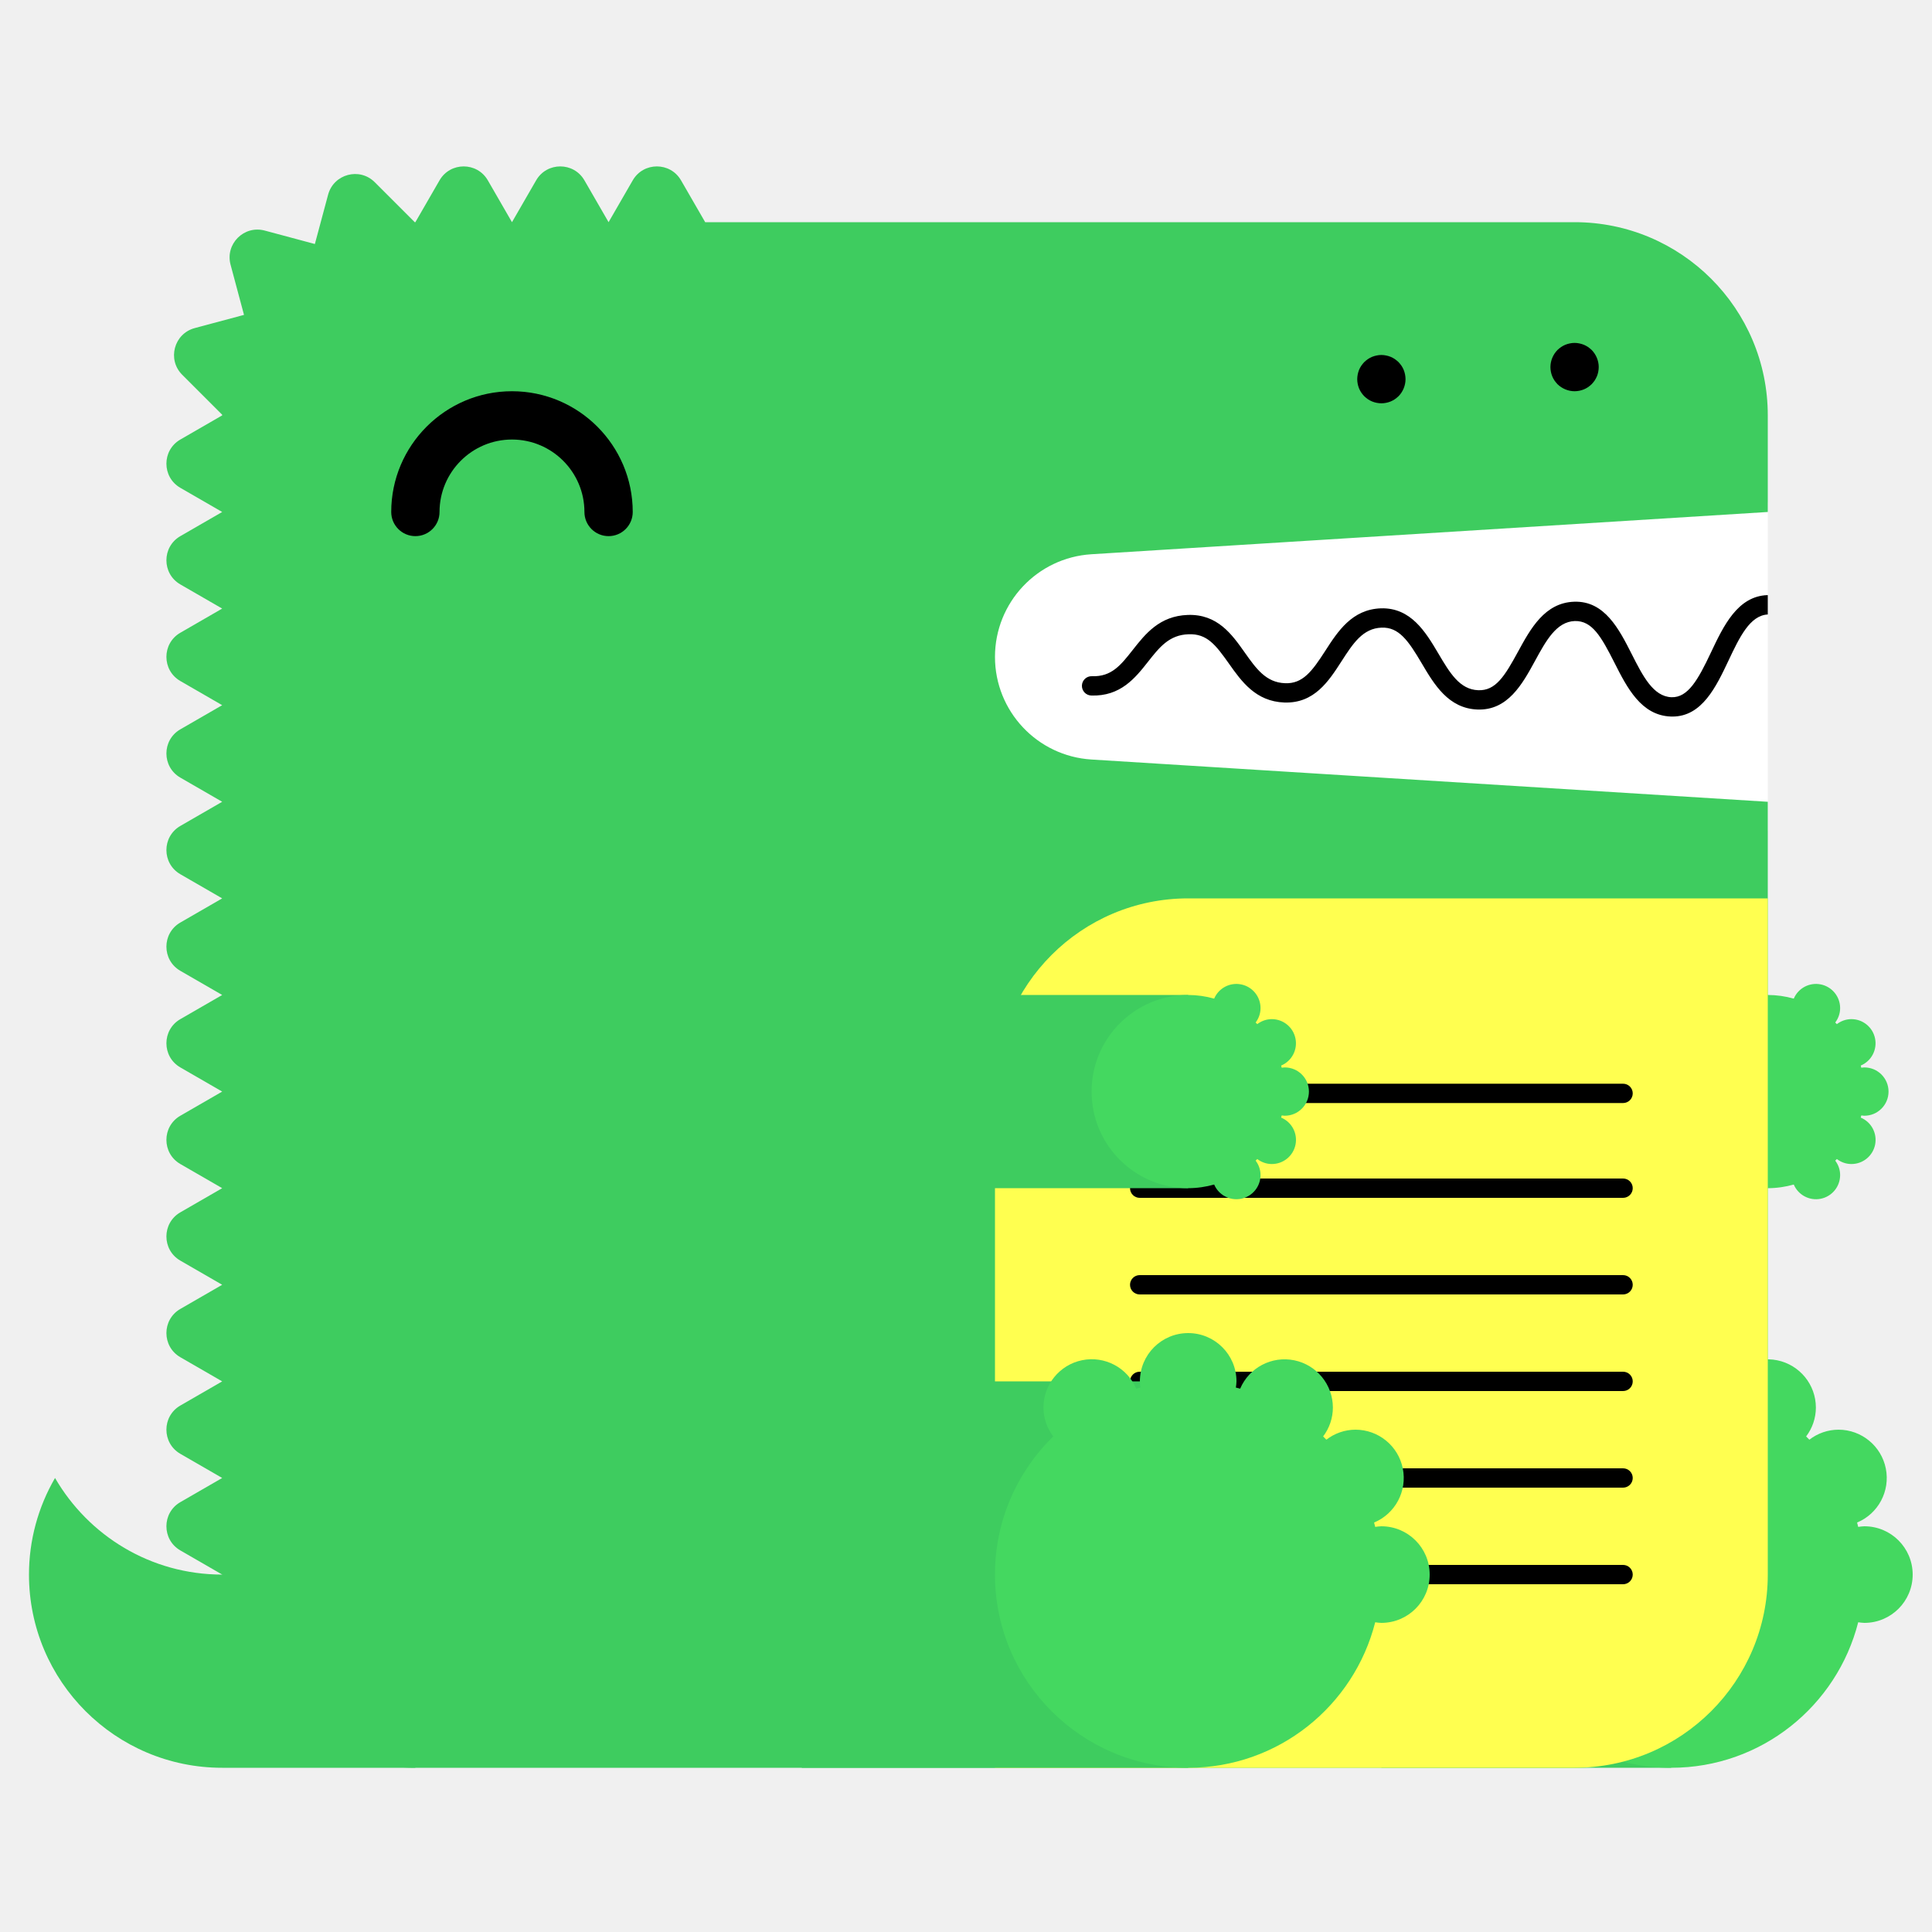
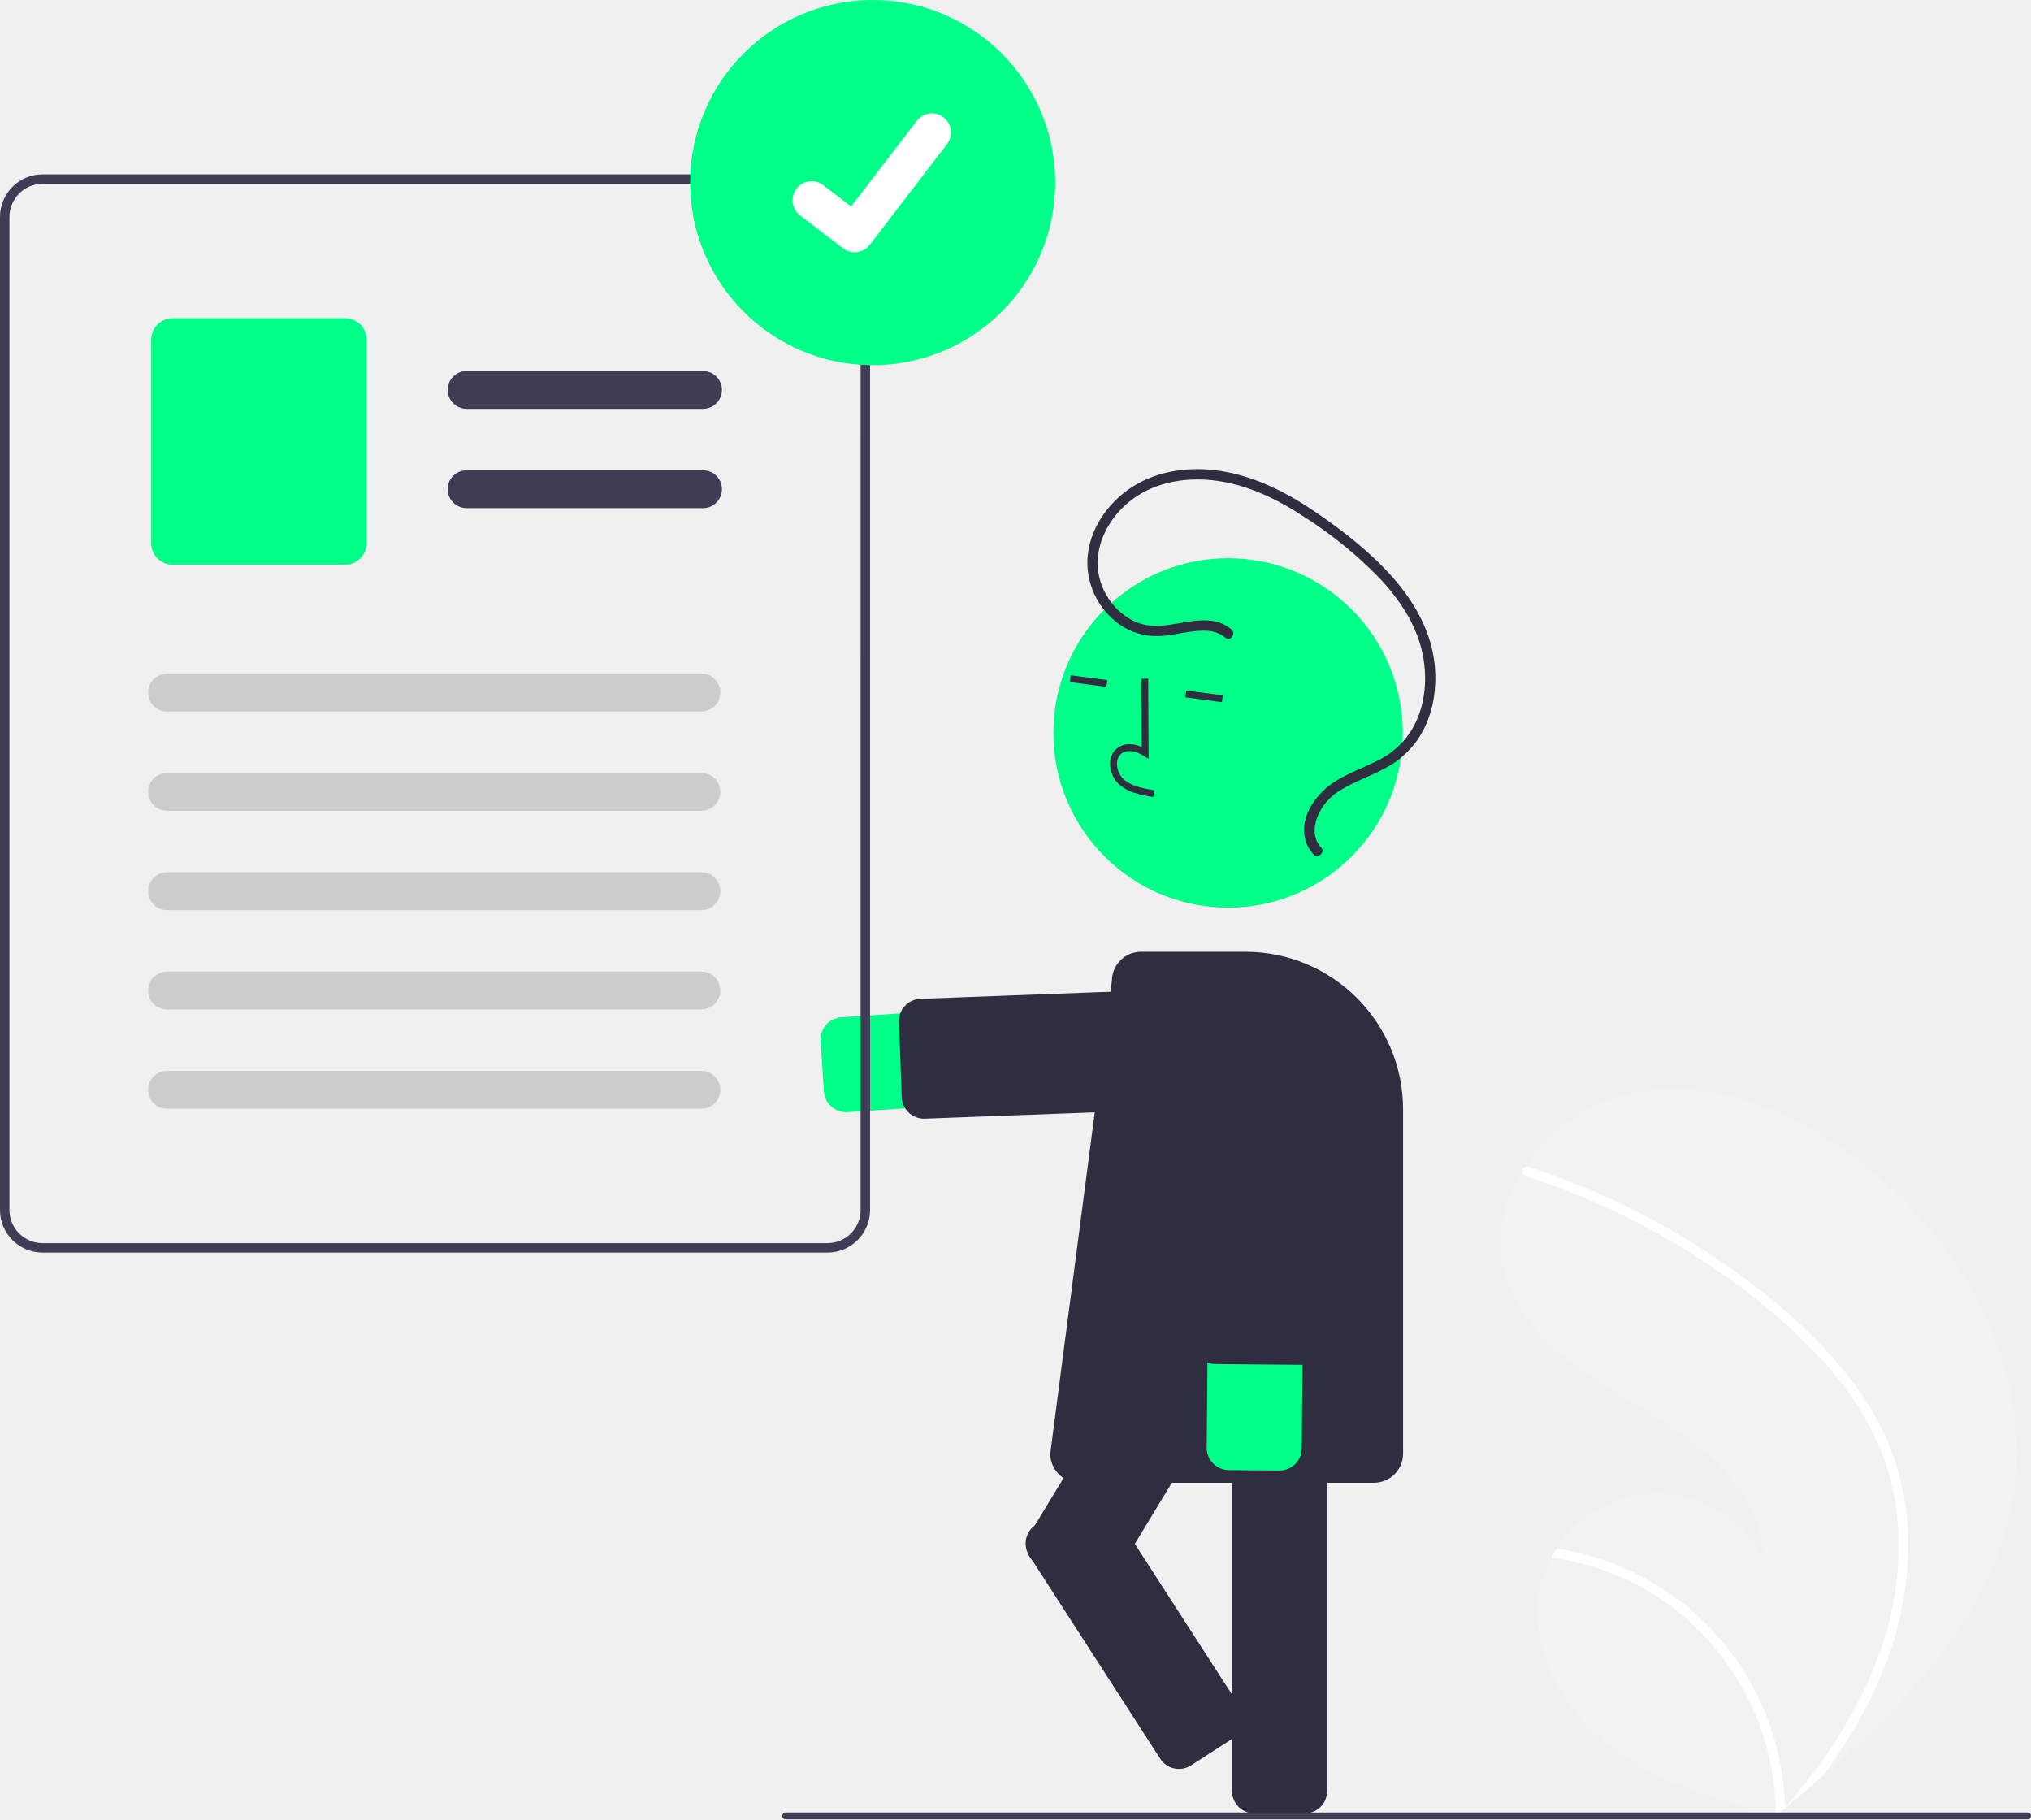
- <svg xmlns="http://www.w3.org/2000/svg" width="200" height="200" viewBox="0 0 200 200">
-   <g fill="none" fill-rule="evenodd">
-     <path fill="#FFF" d="M99 52h84v34H99z" />
-     <path d="M23 163c-7.398 0-13.843-4.027-17.303-10A19.886 19.886 0 0 0 3 163c0 11.046 8.954 20 20 20h20v-20H23z" fill="#3ECC5F" />
-     <path d="M112.98 57.376L183 53V43c0-11.046-8.954-20-20-20H73l-2.5-4.33c-1.112-1.925-3.889-1.925-5 0L63 23l-2.5-4.33c-1.111-1.925-3.889-1.925-5 0L53 23l-2.5-4.33c-1.111-1.925-3.889-1.925-5 0L43 23c-.022 0-.042.003-.065.003l-4.142-4.141c-1.57-1.571-4.252-.853-4.828 1.294l-1.369 5.104-5.192-1.392c-2.148-.575-4.111 1.389-3.535 3.536l1.39 5.193-5.102 1.367c-2.148.576-2.867 3.259-1.296 4.83l4.142 4.142c0 .021-.003.042-.003.064l-4.33 2.5c-1.925 1.111-1.925 3.889 0 5L23 53l-4.33 2.5c-1.925 1.111-1.925 3.889 0 5L23 63l-4.33 2.5c-1.925 1.111-1.925 3.889 0 5L23 73l-4.33 2.5c-1.925 1.111-1.925 3.889 0 5L23 83l-4.33 2.5c-1.925 1.111-1.925 3.889 0 5L23 93l-4.33 2.5c-1.925 1.111-1.925 3.889 0 5L23 103l-4.33 2.5c-1.925 1.111-1.925 3.889 0 5L23 113l-4.33 2.5c-1.925 1.111-1.925 3.889 0 5L23 123l-4.33 2.5c-1.925 1.111-1.925 3.889 0 5L23 133l-4.33 2.5c-1.925 1.111-1.925 3.889 0 5L23 143l-4.33 2.5c-1.925 1.111-1.925 3.889 0 5L23 153l-4.33 2.5c-1.925 1.111-1.925 3.889 0 5L23 163c0 11.046 8.954 20 20 20h120c11.046 0 20-8.954 20-20V83l-70.02-4.376A10.645 10.645 0 0 1 103 68c0-5.621 4.37-10.273 9.98-10.624" fill="#3ECC5F" />
-     <path fill="#3ECC5F" d="M143 183h30v-40h-30z" />
-     <path d="M193 158c-.219 0-.428.037-.639.064-.038-.15-.074-.301-.116-.451A5 5 0 0 0 190.32 148a4.96 4.96 0 0 0-3.016 1.036 26.531 26.531 0 0 0-.335-.336 4.955 4.955 0 0 0 1.011-2.987 5 5 0 0 0-9.599-1.959c-.148-.042-.297-.077-.445-.115.027-.211.064-.42.064-.639a5 5 0 0 0-5-5 5 5 0 0 0-5 5c0 .219.037.428.064.639-.148.038-.297.073-.445.115a4.998 4.998 0 0 0-9.599 1.959c0 1.125.384 2.151 1.011 2.987-3.717 3.632-6.031 8.693-6.031 14.3 0 11.046 8.954 20 20 20 9.339 0 17.16-6.41 19.361-15.064.211.027.42.064.639.064a5 5 0 0 0 5-5 5 5 0 0 0-5-5" fill="#44D860" />
-     <path fill="#3ECC5F" d="M153 123h30v-20h-30z" />
-     <path d="M193 115.5a2.5 2.5 0 1 0 0-5c-.109 0-.214.019-.319.032-.02-.075-.037-.15-.058-.225a2.501 2.501 0 0 0-.963-4.807c-.569 0-1.088.197-1.508.518a6.653 6.653 0 0 0-.168-.168c.314-.417.506-.931.506-1.494a2.5 2.5 0 0 0-4.8-.979A9.987 9.987 0 0 0 183 103c-5.522 0-10 4.478-10 10s4.478 10 10 10c.934 0 1.833-.138 2.69-.377a2.5 2.5 0 0 0 4.8-.979c0-.563-.192-1.077-.506-1.494.057-.055.113-.111.168-.168.42.321.939.518 1.508.518a2.5 2.5 0 0 0 .963-4.807c.021-.074.038-.15.058-.225.105.013.21.032.319.032" fill="#44D860" />
-     <path d="M63 55.5a2.5 2.5 0 0 1-2.5-2.5c0-4.136-3.364-7.5-7.5-7.5s-7.5 3.364-7.5 7.5a2.5 2.5 0 1 1-5 0c0-6.893 5.607-12.5 12.5-12.5S65.5 46.107 65.5 53a2.5 2.5 0 0 1-2.5 2.5" fill="#000" />
-     <path d="M103 183h60c11.046 0 20-8.954 20-20V93h-60c-11.046 0-20 8.954-20 20v70z" fill="#FFFF50" />
-     <path d="M168.02 124h-50.04a1 1 0 1 1 0-2h50.04a1 1 0 1 1 0 2m0 20h-50.04a1 1 0 1 1 0-2h50.04a1 1 0 1 1 0 2m0 20h-50.04a1 1 0 1 1 0-2h50.04a1 1 0 1 1 0 2m0-49.814h-50.04a1 1 0 1 1 0-2h50.04a1 1 0 1 1 0 2m0 19.814h-50.04a1 1 0 1 1 0-2h50.04a1 1 0 1 1 0 2m0 20h-50.04a1 1 0 1 1 0-2h50.04a1 1 0 1 1 0 2M183 61.611c-.012 0-.022-.006-.034-.005-3.09.105-4.552 3.196-5.842 5.923-1.346 2.85-2.387 4.703-4.093 4.647-1.889-.068-2.969-2.202-4.113-4.46-1.314-2.594-2.814-5.536-5.963-5.426-3.046.104-4.513 2.794-5.807 5.167-1.377 2.528-2.314 4.065-4.121 3.994-1.927-.07-2.951-1.805-4.136-3.813-1.321-2.236-2.848-4.75-5.936-4.664-2.994.103-4.465 2.385-5.763 4.4-1.373 2.13-2.335 3.428-4.165 3.351-1.973-.07-2.992-1.51-4.171-3.177-1.324-1.873-2.816-3.993-5.895-3.89-2.928.1-4.399 1.97-5.696 3.618-1.232 1.564-2.194 2.802-4.229 2.724a1 1 0 0 0-.072 2c3.017.101 4.545-1.8 5.872-3.487 1.177-1.496 2.193-2.787 4.193-2.855 1.926-.082 2.829 1.115 4.195 3.045 1.297 1.834 2.769 3.914 5.731 4.021 3.103.104 4.596-2.215 5.918-4.267 1.182-1.834 2.202-3.417 4.15-3.484 1.793-.067 2.769 1.35 4.145 3.681 1.297 2.197 2.766 4.686 5.787 4.796 3.125.108 4.634-2.62 5.949-5.035 1.139-2.088 2.214-4.06 4.119-4.126 1.793-.042 2.728 1.595 4.111 4.33 1.292 2.553 2.757 5.445 5.825 5.556l.169.003c3.064 0 4.518-3.075 5.805-5.794 1.139-2.41 2.217-4.68 4.067-4.773v-2z" fill="#000" />
-     <path fill="#3ECC5F" d="M83 183h40v-40H83z" />
-     <path d="M143 158c-.219 0-.428.037-.639.064-.038-.15-.074-.301-.116-.451A5 5 0 0 0 140.32 148a4.96 4.96 0 0 0-3.016 1.036 26.531 26.531 0 0 0-.335-.336 4.955 4.955 0 0 0 1.011-2.987 5 5 0 0 0-9.599-1.959c-.148-.042-.297-.077-.445-.115.027-.211.064-.42.064-.639a5 5 0 0 0-5-5 5 5 0 0 0-5 5c0 .219.037.428.064.639-.148.038-.297.073-.445.115a4.998 4.998 0 0 0-9.599 1.959c0 1.125.384 2.151 1.011 2.987-3.717 3.632-6.031 8.693-6.031 14.3 0 11.046 8.954 20 20 20 9.339 0 17.16-6.41 19.361-15.064.211.027.42.064.639.064a5 5 0 0 0 5-5 5 5 0 0 0-5-5" fill="#44D860" />
-     <path fill="#3ECC5F" d="M83 123h40v-20H83z" />
-     <path d="M133 115.5a2.5 2.5 0 1 0 0-5c-.109 0-.214.019-.319.032-.02-.075-.037-.15-.058-.225a2.501 2.501 0 0 0-.963-4.807c-.569 0-1.088.197-1.508.518a6.653 6.653 0 0 0-.168-.168c.314-.417.506-.931.506-1.494a2.5 2.5 0 0 0-4.8-.979A9.987 9.987 0 0 0 123 103c-5.522 0-10 4.478-10 10s4.478 10 10 10c.934 0 1.833-.138 2.69-.377a2.5 2.5 0 0 0 4.8-.979c0-.563-.192-1.077-.506-1.494.057-.055.113-.111.168-.168.42.321.939.518 1.508.518a2.5 2.5 0 0 0 .963-4.807c.021-.074.038-.15.058-.225.105.013.21.032.319.032" fill="#44D860" />
-     <path d="M143 41.75c-.16 0-.33-.02-.49-.05a2.52 2.52 0 0 1-.47-.14c-.15-.06-.29-.14-.431-.23-.13-.09-.259-.2-.38-.31-.109-.12-.219-.24-.309-.38s-.17-.28-.231-.43a2.619 2.619 0 0 1-.189-.96c0-.16.02-.33.05-.49.03-.16.08-.31.139-.47.061-.15.141-.29.231-.43.09-.13.2-.26.309-.38.121-.11.25-.22.38-.31.141-.09.281-.17.431-.23.149-.06.31-.11.47-.14.32-.07.65-.07.98 0 .159.03.32.08.47.14.149.06.29.14.43.23.13.09.259.2.38.31.11.12.22.25.31.38.09.14.17.28.23.43.06.16.11.31.14.47.029.16.05.33.05.49 0 .66-.271 1.31-.73 1.77-.121.11-.25.22-.38.31-.14.09-.281.17-.43.23a2.565 2.565 0 0 1-.96.19m20-1.25c-.66 0-1.3-.27-1.771-.73a3.802 3.802 0 0 1-.309-.38c-.09-.14-.17-.28-.231-.43a2.619 2.619 0 0 1-.189-.96c0-.66.27-1.3.729-1.77.121-.11.25-.22.38-.31.141-.09.281-.17.431-.23.149-.06.31-.11.47-.14.32-.07.66-.07.98 0 .159.03.32.08.47.14.149.06.29.14.43.23.13.09.259.2.38.31.459.47.73 1.11.73 1.77 0 .16-.021.33-.05.49-.03.16-.08.32-.14.47-.07.15-.14.29-.23.43-.09.13-.2.26-.31.38-.121.11-.25.22-.38.31-.14.09-.281.17-.43.23a2.565 2.565 0 0 1-.96.19" fill="#000" />
-   </g>
+ <svg xmlns="http://www.w3.org/2000/svg" data-name="Layer 1" width="601.798" height="539" viewBox="0 0 601.798 539">
+   <path d="M895.568,624.143c-5.474,33.682-30.138,59.763-56.395,82.555q-5.499,4.774-11.025,9.363c-.026.015-.05.044-.076.059-.177.146-.355.293-.519.439-.76.63-1.521,1.261-2.275,1.884l.473.148,1.474.453c-.506-.139-1.005-.271-1.511-.41-.151-.043-.308-.079-.458-.122-17.409-4.703-35.172-9.863-49.404-20.88-14.765-11.442-24.934-30.949-19.841-48.922a32.912,32.912,0,0,1,2.775-6.776c.48-.899,1.009-1.768,1.566-2.626a35.277,35.277,0,0,1,61.435,3.418c-.248-19.804-18.337-34.245-35.304-44.465-16.972-10.214-36.189-21.248-41.525-40.331-2.975-10.617-.472-21.552,5.369-30.791.181-.281.363-.562.551-.837a51.483,51.483,0,0,1,30.737-21.572c23.503-5.332,48.135,4.489,67.413,18.96C880.055,546.972,901.79,585.847,895.568,624.143Z" transform="translate(-299.1011 -180.5)" fill="#f2f2f2" />
+   <path d="M845.717,586.935a87.518,87.518,0,0,1,13.168,21.71,75.993,75.993,0,0,1,5.285,21.971c1.428,15.501-1.513,31.17-7.377,45.515A140.132,140.132,0,0,1,839.173,706.698q-5.499,4.774-11.025,9.363c-.026.015-.05.044-.076.059-.177.146-.355.293-.519.439-.76.63-1.521,1.261-2.275,1.884l.473.148,1.474.453c-.506-.139-1.005-.271-1.511-.41-.151-.043-.308-.079-.458-.122a77.462,77.462,0,0,0-32.564-63.265,78.126,78.126,0,0,0-33.906-13.313c.48-.899,1.009-1.768,1.566-2.626a81.002,81.002,0,0,1,13.878,3.429,79.369,79.369,0,0,1,39.756,30.072,81.146,81.146,0,0,1,14.082,43.157c.608-.7,1.215-1.414,1.803-2.119,11.205-13.279,20.79-28.128,26.503-44.622a90.58,90.58,0,0,0,4.307-43.682c-2.55-15.999-10.742-30.118-21.571-41.965-11.599-12.678-25.526-23.455-40.101-32.49a215.444,215.444,0,0,0-47.671-22.069,1.549,1.549,0,0,1-1.011-1.881,1.318,1.318,0,0,1,.551-.837,1.147,1.147,0,0,1,.994-.077c2.066.666,4.12,1.346,6.163,2.068a217.889,217.889,0,0,1,48.237,24.115C820.775,562.043,834.7,573.37,845.717,586.935Z" transform="translate(-299.1011 -180.5)" fill="#fff" />
+   <path d="M549.794,510.018a6.597,6.597,0,0,1-6.573-6.166l-.979-14.948a6.597,6.597,0,0,1,6.152-7.014l117.111-7.67a14.087,14.087,0,1,1,1.841,28.115l-117.111,7.669Q550.014,510.018,549.794,510.018Z" transform="translate(-299.1011 -180.5)" fill="#00ff88" />
+   <path d="M572.886,511.946a6.606,6.606,0,0,1-6.59-6.351l-.835-22.327a6.597,6.597,0,0,1,6.346-6.838l96.304-3.599a6.597,6.597,0,0,1,6.839,6.346l.835,22.327a6.597,6.597,0,0,1-6.346,6.838l-96.304,3.599C573.052,511.944,572.969,511.946,572.886,511.946Z" transform="translate(-299.1011 -180.5)" fill="#2f2e41" />
+   <path d="M685.739,717.756H670.759a6.605,6.605,0,0,1-6.597-6.597V586.307a6.605,6.605,0,0,1,6.597-6.597H685.739a6.605,6.605,0,0,1,6.597,6.597V711.159A6.605,6.605,0,0,1,685.739,717.756Z" transform="translate(-299.1011 -180.5)" fill="#2f2e41" />
+   <path d="M619.248,651.761l-12.81-7.765a6.605,6.605,0,0,1-2.222-9.061l64.717-106.77a6.605,6.605,0,0,1,9.061-2.222l12.81,7.765a6.605,6.605,0,0,1,2.222,9.061l-64.717,106.77A6.605,6.605,0,0,1,619.248,651.761Z" transform="translate(-299.1011 -180.5)" fill="#2f2e41" />
+   <circle cx="363.886" cy="217.151" r="51.762" fill="#00ff88" />
+   <path d="M634.969,415.325a12.276,12.276,0,0,1-4.483-2.631,8.255,8.255,0,0,1-2.413-6.535,5.553,5.553,0,0,1,2.469-4.274c1.851-1.187,4.327-1.191,6.847-.08l-.095-20.207,2.03-.01.112,23.756-1.564-.984c-1.814-1.139-4.404-1.941-6.234-.766a3.566,3.566,0,0,0-1.544,2.76,6.238,6.238,0,0,0,1.794,4.873c2.241,2.141,5.512,2.811,9.241,3.409l-.322,2.004A33.456,33.456,0,0,1,634.969,415.325Z" transform="translate(-299.1011 -180.5)" fill="#2f2e41" />
+   <rect x="620.641" y="376.831" width="2.03" height="10.933" transform="translate(-137.8442 768.0484) rotate(-82.4768)" fill="#2f2e41" />
+   <rect x="654.852" y="381.348" width="2.03" height="10.933" transform="translate(-112.5903 805.8905) rotate(-82.4768)" fill="#2f2e41" />
+   <path d="M706.209,619.805H618.924a8.637,8.637,0,0,1-8.627-8.627l18.273-140.127a8.617,8.617,0,0,1,8.623-8.562h30.976a46.72,46.72,0,0,1,46.667,46.667V611.178A8.637,8.637,0,0,1,706.209,619.805Z" transform="translate(-299.1011 -180.5)" fill="#2f2e41" />
+   <path d="M684.229,612.335a6.608,6.608,0,0,1-6.057,3.854l-14.98-.13a6.597,6.597,0,0,1-6.539-6.654l1.018-117.358a14.087,14.087,0,1,1,28.173.244l-1.017,117.358A6.56,6.56,0,0,1,684.229,612.335Z" transform="translate(-299.1011 -180.5)" fill="#00ff88" />
+   <path d="M690.847,581.005a6.607,6.607,0,0,1-6.057,3.854l-25.586-.222a6.605,6.605,0,0,1-6.539-6.654l.836-96.368a6.597,6.597,0,0,1,6.654-6.54l25.586.222a6.597,6.597,0,0,1,6.539,6.654l-.835,96.368A6.568,6.568,0,0,1,690.847,581.005Z" transform="translate(-299.1011 -180.5)" fill="#2f2e41" />
+   <path d="M663.955,366.951c-6.92-5.726-16.169-.31-23.994-1.079-7.486-.735-13.512-7.324-15.154-14.413-1.916-8.271,2.237-16.673,8.492-21.972,6.851-5.803,16.049-7.607,24.814-6.724,10.046,1.012,19.302,5.51,27.635,11.005a123.671,123.671,0,0,1,22.108,18.024c5.958,6.335,11.049,13.923,12.793,22.567,1.585,7.855.655,16.61-3.878,23.376a24.567,24.567,0,0,1-9.464,8.103c-3.958,2.038-8.194,3.521-12.022,5.813-5.789,3.465-11.346,10.528-9.375,17.731a9.939,9.939,0,0,0,2.34,4.209c1.337,1.429,3.663-.537,2.322-1.97-2.355-2.516-2.329-5.933-1.158-9.013a16.515,16.515,0,0,1,7.187-8.211c4.008-2.394,8.454-3.909,12.567-6.098a27.426,27.426,0,0,0,9.899-8.526c4.839-7.002,6.155-16.02,4.87-24.314-1.391-8.976-6.17-17.066-12.096-23.809-6.45-7.338-14.318-13.504-22.341-19.025-8.609-5.924-18.091-10.89-28.51-12.554-9.032-1.442-18.769-.264-26.547,4.791-7.26,4.718-12.744,12.702-13.138,21.513a22.568,22.568,0,0,0,10.914,20.036,19.386,19.386,0,0,0,11.629,2.462c4.319-.359,8.623-1.765,12.982-1.48a9.074,9.074,0,0,1,5.387,2.058c1.512,1.251,3.238-1.26,1.738-2.501Z" transform="translate(-299.1011 -180.5)" fill="#2f2e41" />
+   <path d="M603.09,636.738q.028-.172.065-.343a6.552,6.552,0,0,1,2.873-4.152l12.588-8.12a6.605,6.605,0,0,1,9.12,1.968l38.833,60.206a6.598,6.598,0,0,1-1.968,9.12l-12.589,8.12a6.605,6.605,0,0,1-9.12-1.968l-38.833-60.206A6.55,6.55,0,0,1,603.09,636.738Z" transform="translate(-299.1011 -180.5)" fill="#2f2e41" />
+   <path id="a8ac6166-3ec4-44bd-a940-12ae5b8b67a0-95" data-name="Path 336" d="M555.944,239.95a12.742,12.742,0,0,0-11.652-7.796h-232.583a12.615,12.615,0,0,0-12.608,12.608V539.001a12.615,12.615,0,0,0,12.608,12.608H544.3a12.625,12.625,0,0,0,12.608-12.608V244.761a12.382,12.382,0,0,0-.956-4.812ZM554.1,539.001a9.82,9.82,0,0,1-9.808,9.808H311.709a9.81,9.81,0,0,1-9.808-9.806V244.763a9.821,9.821,0,0,1,9.808-9.808H544.3a9.857,9.857,0,0,1,9.104,6.17,10.872,10.872,0,0,1,.369,1.107,9.725,9.725,0,0,1,.335,2.532Z" transform="translate(-299.1011 -180.5)" fill="#3f3d56" />
+   <path id="a2e3fa0b-f178-421f-a74c-d97ebf543334-96" data-name="Path 337" d="M507.407,301.623H437.35a5.605,5.605,0,1,1,0-11.21h70.057a5.605,5.605,0,1,1,0,11.21Z" transform="translate(-299.1011 -180.5)" fill="#3f3d56" />
+   <path id="b8b248e7-1a59-4f26-9a1f-f08ba006a4a5-97" data-name="Path 338" d="M507.407,331.047H437.35a5.605,5.605,0,1,1,0-11.21h70.057a5.605,5.605,0,1,1,0,11.21Z" transform="translate(-299.1011 -180.5)" fill="#3f3d56" />
+   <path id="bda578db-f3c3-41a7-b056-20e03a5846b5-98" data-name="Path 339" d="M401.404,347.801H350.206a6.312,6.312,0,0,1-6.306-6.306V281.078a6.312,6.312,0,0,1,6.306-6.306h51.198a6.312,6.312,0,0,1,6.306,6.306v60.417A6.312,6.312,0,0,1,401.404,347.801Z" transform="translate(-299.1011 -180.5)" fill="#00ff88" />
+   <path id="f14e980f-453d-4106-8f6f-6df09975b283-99" data-name="Path 340" d="M506.921,391.296H348.592a5.605,5.605,0,0,1,0-11.21H506.921a5.605,5.605,0,1,1,0,11.21Z" transform="translate(-299.1011 -180.5)" fill="#ccc" />
+   <path id="a41c7d3f-1ab8-4fa8-8fe0-c7e1addd1852-100" data-name="Path 341" d="M506.921,420.72H348.592a5.605,5.605,0,0,1,0-11.21H506.921a5.605,5.605,0,1,1,0,11.21Z" transform="translate(-299.1011 -180.5)" fill="#ccc" />
+   <path id="edc5b707-0197-4423-9b0e-a0519931be3d-101" data-name="Path 342" d="M506.921,450.144H348.592a5.605,5.605,0,0,1,0-11.21H506.921a5.605,5.605,0,1,1,0,11.21Z" transform="translate(-299.1011 -180.5)" fill="#ccc" />
+   <path id="fb042130-6ee2-42a1-966d-03aff1c9a355-102" data-name="Path 343" d="M506.921,479.568H348.592a5.605,5.605,0,0,1,0-11.21H506.921a5.605,5.605,0,1,1,0,11.21Z" transform="translate(-299.1011 -180.5)" fill="#ccc" />
+   <path id="be06b282-4586-4a92-87f7-3b8195752fb5-103" data-name="Path 344" d="M506.921,508.992H348.592a5.605,5.605,0,0,1,0-11.21H506.921a5.605,5.605,0,1,1,0,11.21Z" transform="translate(-299.1011 -180.5)" fill="#ccc" />
+   <circle id="b1bf23b1-fd72-4a0f-8358-88f260cf5936" data-name="Ellipse 44" cx="258.582" cy="54.09" r="54.09" fill="#00ff88" />
+   <path id="a3de7fb3-a6ab-4159-b608-3b82343f6a5d-104" data-name="Path 395" d="M552.323,255.223a5.61,5.61,0,0,1-3.375-1.122l-.06-.045-12.712-9.724a5.649,5.649,0,1,1,6.874-8.966l8.234,6.314L570.74,216.297a5.647,5.647,0,0,1,7.917-1.046l.002.001-.121.168.124-.168a5.653,5.653,0,0,1,1.044,7.918l-22.885,29.843a5.65,5.65,0,0,1-4.493,2.203Z" transform="translate(-299.1011 -180.5)" fill="#fff" />
+   <path d="M899.899,719.5h-368a1,1,0,0,1,0-2h368a1,1,0,1,1,0,2Z" transform="translate(-299.1011 -180.5)" fill="#3f3d56" />
</svg>
